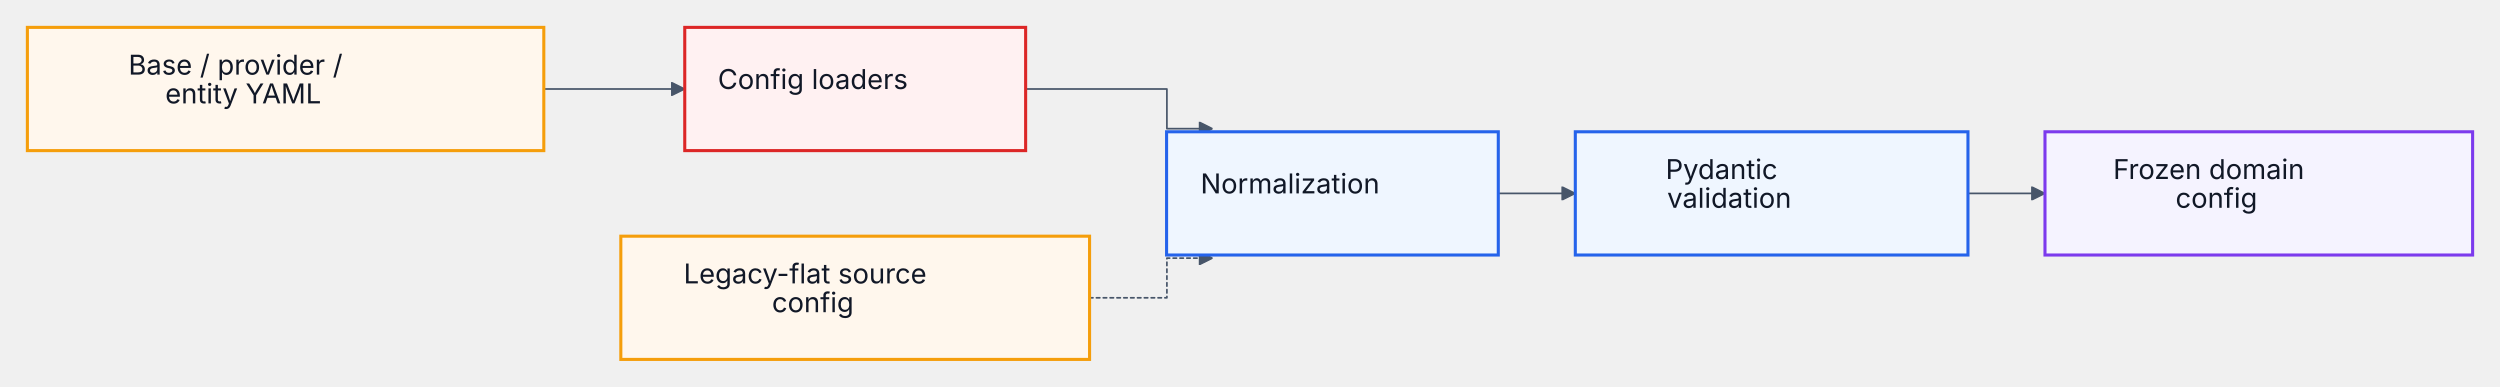
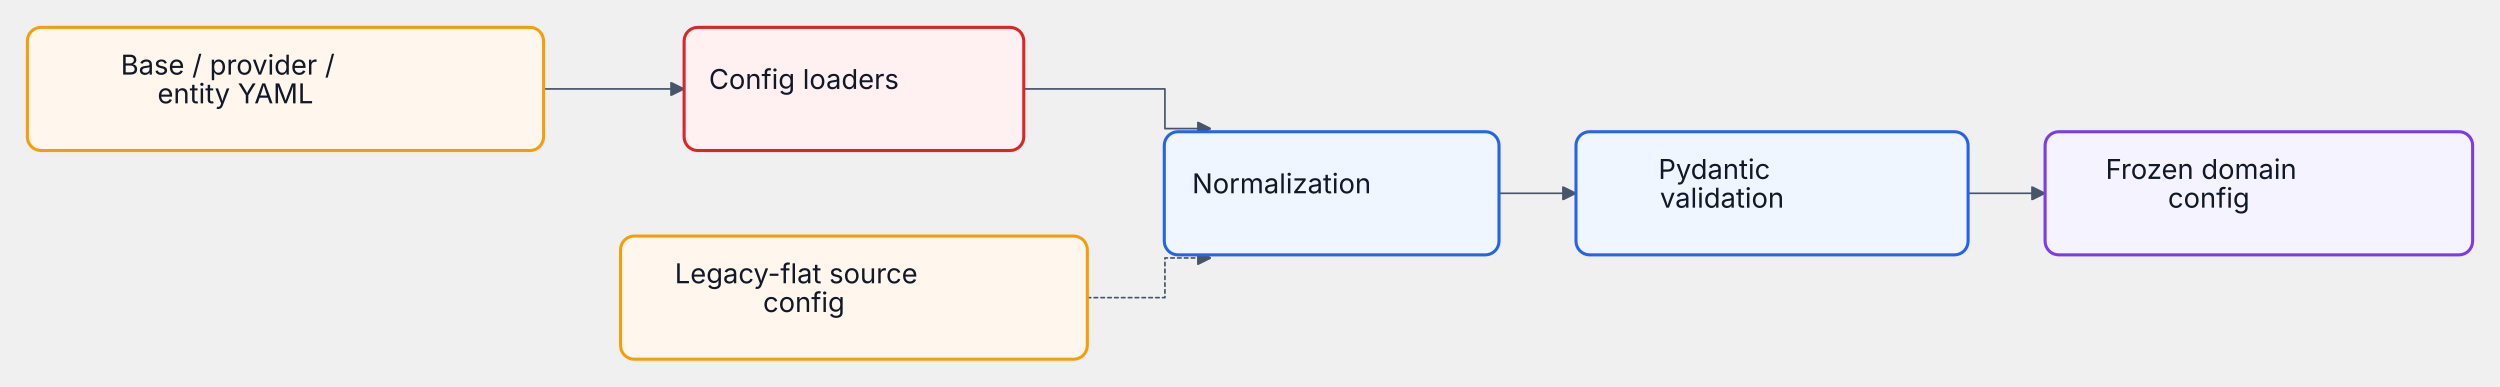
- <svg xmlns="http://www.w3.org/2000/svg" id="my-svg" width="100%" aria-roledescription="flowchart-v2" class="flowchart" style="max-width:1460.7px;background-color:white" viewBox="-8 -8 1460.703 226">
-   <style>#my-svg{font-family:Inter,-apple-system,BlinkMacSystemFont,'Segoe UI',Roboto,Oxygen,Ubuntu,sans-serif;font-size:16px;fill:#212121;}@keyframes edge-animation-frame{from{stroke-dashoffset:0;}}@keyframes dash{to{stroke-dashoffset:0;}}#my-svg .edge-animation-slow{stroke-dasharray:9,5!important;stroke-dashoffset:900;animation:dash 50s linear infinite;stroke-linecap:round;}#my-svg .edge-animation-fast{stroke-dasharray:9,5!important;stroke-dashoffset:900;animation:dash 20s linear infinite;stroke-linecap:round;}#my-svg .error-icon{fill:#f0fdf4;}#my-svg .error-text{fill:#212121;stroke:#212121;}#my-svg .edge-thickness-normal{stroke-width:1px;}#my-svg .edge-thickness-thick{stroke-width:3.5px;}#my-svg .edge-pattern-solid{stroke-dasharray:0;}#my-svg .edge-thickness-invisible{stroke-width:0;fill:none;}#my-svg .edge-pattern-dashed{stroke-dasharray:3;}#my-svg .edge-pattern-dotted{stroke-dasharray:2;}#my-svg .marker{fill:#475569;stroke:#475569;}#my-svg .marker.cross{stroke:#475569;}#my-svg svg{font-family:Inter,-apple-system,BlinkMacSystemFont,'Segoe UI',Roboto,Oxygen,Ubuntu,sans-serif;font-size:16px;}#my-svg p{margin:0;}#my-svg .label{font-family:Inter,-apple-system,BlinkMacSystemFont,'Segoe UI',Roboto,Oxygen,Ubuntu,sans-serif;color:#212121;}#my-svg .cluster-label text{fill:#1e40af;}#my-svg .cluster-label span{color:#1e40af;}#my-svg .cluster-label span p{background-color:transparent;}#my-svg .label text,#my-svg span{fill:#212121;color:#212121;}#my-svg .node rect,#my-svg .node circle,#my-svg .node ellipse,#my-svg .node polygon,#my-svg .node path{fill:#eff6ff;stroke:#2563eb;stroke-width:1px;}#my-svg .rough-node .label text,#my-svg .node .label text,#my-svg .image-shape .label,#my-svg .icon-shape .label{text-anchor:middle;}#my-svg .node .katex path{fill:#000;stroke:#000;stroke-width:1px;}#my-svg .rough-node .label,#my-svg .node .label,#my-svg .image-shape .label,#my-svg .icon-shape .label{text-align:center;}#my-svg .node.clickable{cursor:pointer;}#my-svg .root .anchor path{fill:#475569!important;stroke-width:0;stroke:#475569;}#my-svg .arrowheadPath{fill:#0b0b0b;}#my-svg .edgePath .path{stroke:#475569;stroke-width:2.0px;}#my-svg .flowchart-link{stroke:#475569;fill:none;}#my-svg .edgeLabel{background-color:#ffffff;text-align:center;}#my-svg .edgeLabel p{background-color:#ffffff;}#my-svg .edgeLabel rect{opacity:0.5;background-color:#ffffff;fill:#ffffff;}#my-svg .labelBkg{background-color:rgba(255, 255, 255, 0.5);}#my-svg .cluster rect{fill:#f8fafc;stroke:#94a3b8;stroke-width:1px;}#my-svg .cluster text{fill:#1e40af;}#my-svg .cluster span{color:#1e40af;}#my-svg div.mermaidTooltip{position:absolute;text-align:center;max-width:200px;padding:2px;font-family:Inter,-apple-system,BlinkMacSystemFont,'Segoe UI',Roboto,Oxygen,Ubuntu,sans-serif;font-size:12px;background:#f0fdf4;border:1px solid #16a34a;border-radius:2px;pointer-events:none;z-index:100;}#my-svg .flowchartTitleText{text-anchor:middle;font-size:18px;fill:#212121;}#my-svg rect.text{fill:none;stroke-width:0;}#my-svg .icon-shape,#my-svg .image-shape{background-color:#ffffff;text-align:center;}#my-svg .icon-shape p,#my-svg .image-shape p{background-color:#ffffff;padding:2px;}#my-svg .icon-shape rect,#my-svg .image-shape rect{opacity:0.5;background-color:#ffffff;fill:#ffffff;}#my-svg .label-icon{display:inline-block;height:1em;overflow:visible;vertical-align:-0.125em;}#my-svg .node .label-icon path{fill:currentColor;stroke:revert;stroke-width:revert;}#my-svg :root{--mermaid-font-family:"trebuchet ms",verdana,arial,sans-serif;}#my-svg .storage&gt;*{fill:#fff7ed!important;stroke:#f59e0b!important;stroke-width:1.8px!important;}#my-svg .storage span{fill:#fff7ed!important;stroke:#f59e0b!important;stroke-width:1.8px!important;}#my-svg .infra&gt;*{fill:#fff1f2!important;stroke:#dc2626!important;stroke-width:1.8px!important;}#my-svg .infra span{fill:#fff1f2!important;stroke:#dc2626!important;stroke-width:1.8px!important;}#my-svg .process&gt;*{fill:#eff6ff!important;stroke:#2563eb!important;stroke-width:1.8px!important;}#my-svg .process span{fill:#eff6ff!important;stroke:#2563eb!important;stroke-width:1.8px!important;}#my-svg .port&gt;*{fill:#f5f3ff!important;stroke:#7c3aed!important;stroke-width:1.8px!important;}#my-svg .port span{fill:#f5f3ff!important;stroke:#7c3aed!important;stroke-width:1.8px!important;}/*
+ <svg xmlns="http://www.w3.org/2000/svg" id="my-svg" width="100%" class="flowchart" style="max-width: 1461.53px; background-color: white;" viewBox="-8 -8 1461.531 226" role="graphics-document document" aria-roledescription="flowchart-v2">
+   <style>#my-svg{font-family:Inter,-apple-system,BlinkMacSystemFont,'Segoe UI',Roboto,Oxygen,Ubuntu,sans-serif;font-size:16px;fill:#212121;}@keyframes edge-animation-frame{from{stroke-dashoffset:0;}}@keyframes dash{to{stroke-dashoffset:0;}}#my-svg .edge-animation-slow{stroke-dasharray:9,5!important;stroke-dashoffset:900;animation:dash 50s linear infinite;stroke-linecap:round;}#my-svg .edge-animation-fast{stroke-dasharray:9,5!important;stroke-dashoffset:900;animation:dash 20s linear infinite;stroke-linecap:round;}#my-svg .error-icon{fill:#f0fdf4;}#my-svg .error-text{fill:#212121;stroke:#212121;}#my-svg .edge-thickness-normal{stroke-width:1px;}#my-svg .edge-thickness-thick{stroke-width:3.5px;}#my-svg .edge-pattern-solid{stroke-dasharray:0;}#my-svg .edge-thickness-invisible{stroke-width:0;fill:none;}#my-svg .edge-pattern-dashed{stroke-dasharray:3;}#my-svg .edge-pattern-dotted{stroke-dasharray:2;}#my-svg .marker{fill:#475569;stroke:#475569;}#my-svg .marker.cross{stroke:#475569;}#my-svg svg{font-family:Inter,-apple-system,BlinkMacSystemFont,'Segoe UI',Roboto,Oxygen,Ubuntu,sans-serif;font-size:16px;}#my-svg p{margin:0;}#my-svg .label{font-family:Inter,-apple-system,BlinkMacSystemFont,'Segoe UI',Roboto,Oxygen,Ubuntu,sans-serif;color:#212121;}#my-svg .cluster-label text{fill:#1e40af;}#my-svg .cluster-label span{color:#1e40af;}#my-svg .cluster-label span p{background-color:transparent;}#my-svg .label text,#my-svg span{fill:#212121;color:#212121;}#my-svg .node rect,#my-svg .node circle,#my-svg .node ellipse,#my-svg .node polygon,#my-svg .node path{fill:#eff6ff;stroke:#2563eb;stroke-width:1px;}#my-svg .rough-node .label text,#my-svg .node .label text,#my-svg .image-shape .label,#my-svg .icon-shape .label{text-anchor:middle;}#my-svg .node .katex path{fill:#000;stroke:#000;stroke-width:1px;}#my-svg .rough-node .label,#my-svg .node .label,#my-svg .image-shape .label,#my-svg .icon-shape .label{text-align:center;}#my-svg .node.clickable{cursor:pointer;}#my-svg .root .anchor path{fill:#475569!important;stroke-width:0;stroke:#475569;}#my-svg .arrowheadPath{fill:#0b0b0b;}#my-svg .edgePath .path{stroke:#475569;stroke-width:2.0px;}#my-svg .flowchart-link{stroke:#475569;fill:none;}#my-svg .edgeLabel{background-color:#ffffff;text-align:center;}#my-svg .edgeLabel p{background-color:#ffffff;}#my-svg .edgeLabel rect{opacity:0.5;background-color:#ffffff;fill:#ffffff;}#my-svg .labelBkg{background-color:rgba(255, 255, 255, 0.5);}#my-svg .cluster rect{fill:#f8fafc;stroke:#94a3b8;stroke-width:1px;}#my-svg .cluster text{fill:#1e40af;}#my-svg .cluster span{color:#1e40af;}#my-svg div.mermaidTooltip{position:absolute;text-align:center;max-width:200px;padding:2px;font-family:Inter,-apple-system,BlinkMacSystemFont,'Segoe UI',Roboto,Oxygen,Ubuntu,sans-serif;font-size:12px;background:#f0fdf4;border:1px solid #16a34a;border-radius:2px;pointer-events:none;z-index:100;}#my-svg .flowchartTitleText{text-anchor:middle;font-size:18px;fill:#212121;}#my-svg rect.text{fill:none;stroke-width:0;}#my-svg .icon-shape,#my-svg .image-shape{background-color:#ffffff;text-align:center;}#my-svg .icon-shape p,#my-svg .image-shape p{background-color:#ffffff;padding:2px;}#my-svg .icon-shape rect,#my-svg .image-shape rect{opacity:0.5;background-color:#ffffff;fill:#ffffff;}#my-svg .label-icon{display:inline-block;height:1em;overflow:visible;vertical-align:-0.125em;}#my-svg .node .label-icon path{fill:currentColor;stroke:revert;stroke-width:revert;}#my-svg :root{--mermaid-font-family:"trebuchet ms",verdana,arial,sans-serif;}#my-svg .storage&gt;*{fill:#fff7ed!important;stroke:#f59e0b!important;stroke-width:1.8px!important;}#my-svg .storage span{fill:#fff7ed!important;stroke:#f59e0b!important;stroke-width:1.8px!important;}#my-svg .infra&gt;*{fill:#fff1f2!important;stroke:#dc2626!important;stroke-width:1.8px!important;}#my-svg .infra span{fill:#fff1f2!important;stroke:#dc2626!important;stroke-width:1.8px!important;}#my-svg .process&gt;*{fill:#eff6ff!important;stroke:#2563eb!important;stroke-width:1.8px!important;}#my-svg .process span{fill:#eff6ff!important;stroke:#2563eb!important;stroke-width:1.8px!important;}#my-svg .port&gt;*{fill:#f5f3ff!important;stroke:#7c3aed!important;stroke-width:1.8px!important;}#my-svg .port span{fill:#f5f3ff!important;stroke:#7c3aed!important;stroke-width:1.8px!important;}/* bioetl-inject */#my-svg .edgeLabel rect{opacity:1!important;fill:#ffffff!important}#my-svg .labelBkg{background-color:#ffffff!important;opacity:1!important}#my-svg .edgeLabel .labelBkg{background-color:#ffffff!important;opacity:1!important}#my-svg .edgeLabel{font-size:12px;line-height:1.1;padding:1px 3px}#my-svg .edgeLabel span{color:#111827!important;fill:#111827!important;opacity:1!important;line-height:1.1;margin:0;padding:0}#my-svg .edgeLabel p{color:#111827!important;fill:#111827!important;opacity:1!important;line-height:1.1;margin:0;padding:0}#my-svg text.fo-fallback{color:#111827!important;fill:#111827!important;opacity:1!important}</style>
+   <g>
+     <marker id="my-svg_flowchart-v2-pointEnd" class="marker flowchart-v2" viewBox="0 0 10 10" refX="5" refY="5" markerUnits="userSpaceOnUse" markerWidth="8" markerHeight="8" orient="auto">
+       <path d="M 0 0 L 10 5 L 0 10 z" class="arrowMarkerPath" style="stroke-width: 1; stroke-dasharray: 1, 0;" />
+     </marker>
+     <marker id="my-svg_flowchart-v2-pointStart" class="marker flowchart-v2" viewBox="0 0 10 10" refX="4.5" refY="5" markerUnits="userSpaceOnUse" markerWidth="8" markerHeight="8" orient="auto">
+       <path d="M 0 5 L 10 10 L 10 0 z" class="arrowMarkerPath" style="stroke-width: 1; stroke-dasharray: 1, 0;" />
+     </marker>
+     <marker id="my-svg_flowchart-v2-circleEnd" class="marker flowchart-v2" viewBox="0 0 10 10" refX="11" refY="5" markerUnits="userSpaceOnUse" markerWidth="11" markerHeight="11" orient="auto">
+       <circle cx="5" cy="5" r="5" class="arrowMarkerPath" style="stroke-width: 1; stroke-dasharray: 1, 0;" />
+     </marker>
+     <marker id="my-svg_flowchart-v2-circleStart" class="marker flowchart-v2" viewBox="0 0 10 10" refX="-1" refY="5" markerUnits="userSpaceOnUse" markerWidth="11" markerHeight="11" orient="auto">
+       <circle cx="5" cy="5" r="5" class="arrowMarkerPath" style="stroke-width: 1; stroke-dasharray: 1, 0;" />
+     </marker>
+     <marker id="my-svg_flowchart-v2-crossEnd" class="marker cross flowchart-v2" viewBox="0 0 11 11" refX="12" refY="5.2" markerUnits="userSpaceOnUse" markerWidth="11" markerHeight="11" orient="auto">
+       <path d="M 1,1 l 9,9 M 10,1 l -9,9" class="arrowMarkerPath" style="stroke-width: 2; stroke-dasharray: 1, 0;" />
+     </marker>
+     <marker id="my-svg_flowchart-v2-crossStart" class="marker cross flowchart-v2" viewBox="0 0 11 11" refX="-1" refY="5.2" markerUnits="userSpaceOnUse" markerWidth="11" markerHeight="11" orient="auto">
+       <path d="M 1,1 l 9,9 M 10,1 l -9,9" class="arrowMarkerPath" style="stroke-width: 2; stroke-dasharray: 1, 0;" />
+     </marker>
+     <g class="root">
+       <g class="clusters" />
+       <g class="edgePaths">
+         <path d="M309.781,44L321.031,44L321.031,44L360.109,44L360.109,44L387.938,44" id="L_YAML_LOAD_0" class="edge-thickness-normal edge-pattern-solid edge-thickness-normal edge-pattern-solid flowchart-link" style=";" data-edge="true" data-et="edge" data-id="L_YAML_LOAD_0" data-points="W3sieCI6MzA5Ljc4MTI1LCJ5Ijo0NH0seyJ4IjozMzIuMjgxMjUsInkiOjQ0fSx7IngiOjM5MS45Mzc1LCJ5Ijo0NH1d" marker-end="url(#my-svg_flowchart-v2-pointEnd)" />
+         <path d="M590.5,44L620.328,44L620.328,44L673.033,44L673.033,67.192L695.91,67.192" id="L_LOAD_NORM_0" class="edge-thickness-normal edge-pattern-solid edge-thickness-normal edge-pattern-solid flowchart-link" style=";" data-edge="true" data-et="edge" data-id="L_LOAD_NORM_0" data-points="W3sieCI6NTkwLjUsInkiOjQ0fSx7IngiOjY1MC4xNTYyNSwieSI6NDR9LHsieCI6Njk5LjQ3NzQ1OTAxNjM5MzUsInkiOjY5fV0=" marker-end="url(#my-svg_flowchart-v2-pointEnd)" />
+         <path d="M868.344,105L879.594,105L879.594,105L900.094,105L900.094,105L909.344,105" id="L_NORM_VALID_0" class="edge-thickness-normal edge-pattern-solid edge-thickness-normal edge-pattern-solid flowchart-link" style=";" data-edge="true" data-et="edge" data-id="L_NORM_VALID_0" data-points="W3sieCI6ODY4LjM0Mzc1LCJ5IjoxMDV9LHsieCI6ODkwLjg0Mzc1LCJ5IjoxMDV9LHsieCI6OTEzLjM0Mzc1LCJ5IjoxMDV9XQ==" marker-end="url(#my-svg_flowchart-v2-pointEnd)" />
+         <path d="M1142.578,105L1153.828,105L1153.828,105L1174.328,105L1174.328,105L1183.578,105" id="L_VALID_DOMAIN_0" class="edge-thickness-normal edge-pattern-solid edge-thickness-normal edge-pattern-solid flowchart-link" style=";" data-edge="true" data-et="edge" data-id="L_VALID_DOMAIN_0" data-points="W3sieCI6MTE0Mi41NzgxMjUsInkiOjEwNX0seyJ4IjoxMTY1LjA3ODEyNSwieSI6MTA1fSx7IngiOjExODcuNTc4MTI1LCJ5IjoxMDV9XQ==" marker-end="url(#my-svg_flowchart-v2-pointEnd)" />
+         <path d="M627.656,166L638.906,166L638.906,166L673.033,166L673.033,142.808L695.91,142.808" id="L_LEGACY_NORM_0" class="edge-thickness-normal edge-pattern-dotted edge-thickness-normal edge-pattern-solid flowchart-link" style=";" data-edge="true" data-et="edge" data-id="L_LEGACY_NORM_0" data-points="W3sieCI6NjI3LjY1NjI1LCJ5IjoxNjZ9LHsieCI6NjUwLjE1NjI1LCJ5IjoxNjZ9LHsieCI6Njk5LjQ3NzQ1OTAxNjM5MzUsInkiOjE0MX1d" marker-end="url(#my-svg_flowchart-v2-pointEnd)" />
+       </g>
+       <g class="edgeLabels" />
+       <g class="nodes">
+         <g class="node default storage" id="flowchart-YAML-0" transform="translate(158.8906, 44)">
+           <rect class="basic label-container" style="fill:#fff7ed !important;stroke:#f59e0b !important;stroke-width:1.8px !important" x="-150.891" y="-36" width="301.781" height="72" />
+           <g class="label" style="" transform="translate(-102.8906, -12)">
+             <rect />
+             <text x="102.891" y="3.6" text-anchor="middle" xml:space="preserve" class="fo-fallback">
+               <tspan x="102.891">Base / provider /</tspan>
+               <tspan x="102.891" dy="16.8">entity YAML</tspan>
+             </text>
+           </g>
+         </g>
+         <g class="node default infra" id="flowchart-LOAD-1" transform="translate(491.2188, 44)">
+           <rect class="basic label-container" style="fill:#fff1f2 !important;stroke:#dc2626 !important;stroke-width:1.8px !important" x="-99.281" y="-36" width="198.562" height="72" />
+           <g class="label" style="" transform="translate(-51.28125, -12)">
+             <rect />
+             <text x="51.281" y="12" text-anchor="middle" xml:space="preserve" class="fo-fallback">
+               <tspan x="51.281">Config loaders</tspan>
+             </text>
+           </g>
+         </g>
+         <g class="node default process" id="flowchart-NORM-3" transform="translate(770.5, 105)">
+           <rect class="basic label-container" style="fill:#eff6ff !important;stroke:#2563eb !important;stroke-width:1.8px !important" x="-97.844" y="-36" width="195.688" height="72" />
+           <g class="label" style="" transform="translate(-49.84375, -12)">
+             <rect />
+             <text x="49.844" y="12" text-anchor="middle" xml:space="preserve" class="fo-fallback">
+               <tspan x="49.844">Normalization</tspan>
+             </text>
+           </g>
+         </g>
+         <g class="node default process" id="flowchart-VALID-5" transform="translate(1027.961, 105)">
+           <rect class="basic label-container" style="fill:#eff6ff !important;stroke:#2563eb !important;stroke-width:1.8px !important" x="-114.617" y="-36" width="229.234" height="72" />
+           <g class="label" style="" transform="translate(-66.61719, -12)">
+             <rect />
+             <text x="66.617" y="3.6" text-anchor="middle" xml:space="preserve" class="fo-fallback">
+               <tspan x="66.617">Pydantic</tspan>
+               <tspan x="66.617" dy="16.8">validation</tspan>
+             </text>
+           </g>
+         </g>
+         <g class="node default port" id="flowchart-DOMAIN-7" transform="translate(1312.555, 105)">
+           <rect class="basic label-container" style="fill:#f5f3ff !important;stroke:#7c3aed !important;stroke-width:1.8px !important" x="-124.977" y="-36" width="249.953" height="72" />
+           <g class="label" style="" transform="translate(-76.97656, -12)">
+             <rect />
+             <text x="76.977" y="3.6" text-anchor="middle" xml:space="preserve" class="fo-fallback">
+               <tspan x="76.977">Frozen domain</tspan>
+               <tspan x="76.977" dy="16.8">config</tspan>
+             </text>
+           </g>
+         </g>
+         <g class="node default storage" id="flowchart-LEGACY-8" transform="translate(491.2188, 166)">
+           <rect class="basic label-container" style="fill:#fff7ed !important;stroke:#f59e0b !important;stroke-width:1.8px !important" x="-136.438" y="-36" width="272.875" height="72" />
+           <g class="label" style="" transform="translate(-88.4375, -12)">
+             <rect />
+             <text x="88.438" y="3.6" text-anchor="middle" xml:space="preserve" class="fo-fallback">
+               <tspan x="88.438">Legacy-flat source</tspan>
+               <tspan x="88.438" dy="16.8">config</tspan>
+             </text>
+           </g>
+         </g>
+       </g>
+     </g>
+   </g>
+   <style>/*
 * Пользовательские стили диаграмм BioETL (структурированная копия)
 * Источник: custom.css
 * Цель: сгруппировать правила по типам элементов и документировать назначение каждого CSS-параметра.
 */

/* =========================================================
 * 1) Глобальная типографика и базовое поведение текста
 * ========================================================= */
svg {
    /* Задаёт основной стек шрифтов для всего текста в SVG. */
    font-family: Inter, -apple-system, BlinkMacSystemFont, 'Segoe UI', Roboto,
    Oxygen, Ubuntu, sans-serif;
}



/* =========================================================
 * 2) Общая геометрия узлов (для нескольких типов диаграмм)
 * ========================================================= */
.node rect,
.node circle,
.node ellipse,
.node polygon,
.node path {
    /* Единая толщина контура для фигур узлов. */
    stroke-width: 1.5px !important;
    /* Скругляет углы по горизонтали для более мягкого вида. */
    rx: 8;
    /* Скругляет углы по вертикали в паре с rx. */
    ry: 8;
    /* Добавляет лёгкую тень и отделяет узлы от фона. */
    filter:  none; /*  drop-shadow(0px 1px 2px rgba(0, 0, 0, 0.05));*/
}

/* =========================================================
 * 3) Контейнеры subgraph / cluster
 * ========================================================= */
.cluster rect,
.cluster path {
    /* Увеличивает радиус углов у контейнеров-групп. */
    rx: 10;
    /* Поддерживает симметрию скругления по вертикали. */
    ry: 10;
    /* Нейтральная заливка контейнера для снижения визуального шума. */
    fill: #f8fafc;
    /* Приглушённая обводка, чтобы границы были заметны, но не доминировали. */
    stroke: #94a3b8;
    /* Толщина границы контейнера в тон большинству узлов. */
    stroke-width: 1.5px;
    /* Убирает пунктир у рамок контейнеров. */
    stroke-dasharray: none;
    /* Делает фон контейнера полностью непрозрачным. */
    fill-opacity: 1;
    /* Отключает тень контейнера, чтобы акцент оставался на узлах. */
    filter: none;
}

.cluster text {
    /* Нормальный вес шрифта для заголовков групп. */
    font-weight: 400;
    /* Увеличенный размер заголовка относительно текста узлов. */
    font-size: 16px;
}

/* =========================================================
 * 4) Стили линий связей (edges/links)
 * ========================================================= */
.edgePath .path {
    /* Делает основные ребра более заметными в плотных графах. */
    stroke-width: 2.5px;
    /* Скругляет соединения сегментов линий. */
    stroke-linejoin: round;
    /* Скругляет окончания линий. */
    stroke-linecap: round;
}

.edgePath path,
.flowchart-link,
.relation,
.messageLine0,
.messageLine1,
.transition path {
    /* Унифицированные скруглённые соединения для всех типов линий. */
    stroke-linejoin: round;
    /* Унифицированные скруглённые окончания для всех типов линий. */
    stroke-linecap: round;
}

.transition path {
    /* Выравнивает толщину переходов state diagram с основными ребрами. */
    stroke-width: 2.5px;
}

/* =========================================================
 * 5) Подписи ребер и fallback-текст
 * ========================================================= */
.edgeLabel {
    /* Компактный размер шрифта для подписей на связях. */
    font-size: 12px;
    /* Плотная межстрочность для экономии места. */
    line-height: 1.1;
    /* Базовый непрозрачный фон под подписью. */
    background-color: #ffffff;
    /* Небольшие внутренние отступы вокруг текста. */
    padding: 1px 3px;
    /* Мягкое скругление фона подписи. */
    border-radius: 2px;
}

.edgeLabel span,
.edgeLabel p,
text.fo-fallback {
    /* Принудительный тёмный fill для контраста в SVG-рендерах. */
    fill: #111827 !important;
    /* Принудительный тёмный цвет для HTML-подписей. */
    color: #111827 !important;
    /* Полная непрозрачность текста. */
    opacity: 1 !important;
    /* Компактная межстрочность для многострочных подписей. */
    line-height: 1.1;
    /* Убирает стандартные внешние отступы HTML-параграфов. */
    margin: 0;
    /* Убирает стандартные внутренние отступы HTML-параграфов. */
    padding: 0;
}

.edgeLabel .labelBkg,
.labelBkg {
    /* Жёстко задаёт белый фон под текстом подписей. */
    background-color: #ffffff !important;
    /* Делает фон полностью непрозрачным во всех просмотрщиках. */
    opacity: 1 !important;
}

.edgeLabel rect {
    /* Переопределяет полупрозрачный фон по умолчанию у Mermaid. */
    opacity: 1 !important;
    /* Жёстко фиксирует белую заливку прямоугольника под подписью. */
    fill: #ffffff !important;
}

/* =========================================================
 * 6) Элементы sequence diagram
 * ========================================================= */
.actor {
    /* Толщина границы actor-блоков. */
    stroke-width: 1.5px;
    /* Скругление углов actor-блоков по горизонтали. */
    rx: 4;
    /* Скругление углов actor-блоков по вертикали. */
    ry: 4;
}

.messageLine0,
.messageLine1 {
    /* Толщина линий сообщений в sequence diagram. */
    stroke-width: 1.6px;
}

.messageText {
    /* Базовый размер текста сообщений. */
    font-size: 13px;
}

.activation0 {
    /* Более тонкая линия activation bar, чтобы не перегружать схему. */
    stroke-width: 1px;
}

.note {
    /* Скругление углов заметки по горизонтали. */
    rx: 4;
    /* Скругление углов заметки по вертикали. */
    ry: 4;
    /* Тонкая граница для вторичных блоков. */
    stroke-width: 1px;
    /* Лёгкая тень для визуального отделения заметок. */
    filter: drop-shadow(1px 1px 2px rgba(0, 0, 0, 0.06));
}

/* =========================================================
 * 7) Базовые элементы class diagram
 * ========================================================= */
g.classGroup rect {
    /* Скругление углов class box по горизонтали. */
    rx: 10;
    /* Скругление углов class box по вертикали. */
    ry: 10;
    /* Толщина границы class box. */
    stroke-width: 1.5px;
    /* Мягкая тень у class box без агрессивного контраста. */
    filter: drop-shadow(1px 1px 2px rgba(0, 0, 0, 0.06));
}

g.classGroup text {
    /* Базовый размер текста внутри class diagram. */
    font-size: 14px;
    padding: 10px 10px;
}

g.classGroup line {
    /* Толщина внутренних разделителей класса. */
    stroke-width: 1px;
}

.relation {
    /* Толщина связей между классами на уровне основных ребер. */
    stroke-width: 2.5px;
}

/* =========================================================
 * 8) Типографика HTML-лейблов class diagram
 * ========================================================= */
g.label-group .nodeLabel {
    /* Увеличенный размер названия класса для иерархии. */
    font-size: 16px !important;
    /* Полужирный акцент на имени класса. */
    font-weight: 200 !important;
    /* Лёгкое межбуквенное расстояние для читаемости заголовка. */
    letter-spacing: 0.01em;
}

g.annotation-group .nodeLabel {
    /* Уменьшенный размер для стереотипов/аннотаций. */
    font-size: 11px !important;
    /* Курсив для визуального отделения аннотаций. */
    font-style: italic !important;
    /* Небольшое ослабление контраста вторичного текста. */
    opacity: 0.8;
}

g.members-group .nodeLabel,
g.methods-group .nodeLabel {
    /* Компактный размер для атрибутов и методов. */
    font-size: 12px !important;
    /* Нормальный вес шрифта для плотного структурного текста. */
    font-weight: 400 !important;
}

/* =========================================================
 * 9) Помощники размеров foreignObject (class/flowchart)
 * ========================================================= */
g.members-group foreignObject,
g.methods-group foreignObject {
    /* Минимальная высота областей members/methods. */
    min-height: 40px;
}

.node foreignObject &gt; div,
g.classGroup foreignObject &gt; div {
    /* Стабилизирует вычисление размеров с учётом отступов/границ. */
    box-sizing: border-box;
}

.node.size-sm foreignObject &gt; div {
    /* Минимальная высота для малого размерного уровня узла. */
    min-height: 80px;
    /* Минимальная ширина для малого размерного уровня узла. */
    min-width: 180px;
}

.node.size-md foreignObject &gt; div {
    /* Минимальная высота для среднего размерного уровня узла. */
    min-height: 140px;
    /* Минимальная ширина для среднего размерного уровня узла. */
    min-width: 260px;
}

.node.size-lg foreignObject &gt; div {
    /* Минимальная высота для большого размерного уровня узла. */
    min-height: 200px;
    /* Минимальная ширина для большого размерного уровня узла. */
    min-width: 340px;
}

/* =========================================================
 * 10) Элементы state diagram
 * ========================================================= */
g.stateGroup rect {
    /* Скругление углов контейнеров состояний по горизонтали. */
    rx: 8;
    /* Скругление углов контейнеров состояний по вертикали. */
    ry: 8;
}

.statediagram-state rect {
    /* Скругление углов узлов состояния по горизонтали. */
    rx: 8;
    /* Скругление углов узлов состояния по вертикали. */
    ry: 8;
    /* Толщина границы узла состояния. */
    stroke-width: 1.5px;
    /* Лёгкая тень для визуального отделения state box. */
    filter: drop-shadow(1px 2px 3px rgba(0, 0, 0, 0.08));
}

/* =========================================================
 * 11) Элементы ER diagram
 * ========================================================= */
.er.entityBox {
    /* Толщина границы сущности ER-диаграммы. */
    stroke-width: 1.5px;
    /* Скругление углов сущности по горизонтали. */
    rx: 4;
    /* Скругление углов сущности по вертикали. */
    ry: 4;
    /* Лёгкая тень для отделения блоков сущностей. */
    filter: drop-shadow(1px 2px 3px rgba(0, 0, 0, 0.08));
}

/* =========================================================
 * 12) Узлы mindmap
 * ========================================================= */
.mindmap-node rect,
.mindmap-node circle {
    /* Толщина контура узлов mindmap. */
    stroke-width: 1.5px;
    /* Чуть более выраженная тень для плотных радиальных веток. */
    filter: drop-shadow(1px 2px 2px rgba(0, 0, 0, 0.1));
}

/* =========================================================
 * 13) Маркеры стрелок
 * ========================================================= */
marker path {
    /* Единый нейтральный цвет наконечников стрелок. */
    fill: #475569;
}

/* =========================================================
 * 14) Цветовая карта архитектурных слоёв (fallback-селекторы)
 * ========================================================= */
[id*="Domain"] &gt; rect,
[id*="Domain"] &gt; path {
    /* Цвет фона для доменного слоя. */
    fill: #f5f3ff !important;
    /* Цвет границы для доменного слоя. */
    stroke: #7c3aed !important;
}

.cluster[id*="Domain"] &gt; rect,
.cluster[id*="Domain"] &gt; path {
    fill: #ffffff !important;
}

[id*="Application"] &gt; rect,
[id*="Application"] &gt; path {
    /* Цвет фона для application-слоя. */
    fill: #f0fdf4 !important;
    /* Цвет границы для application-слоя. */
    stroke: #16a34a !important;
}

.cluster[id*="Application"] &gt; rect,
.cluster[id*="Application"] &gt; path {
    fill: #ffffff !important;
}

[id*="Infrastructure"] &gt; rect,
[id*="Infrastructure"] &gt; path {
    /* Цвет фона для infrastructure-слоя. */
    fill: #fff1f2 !important;
    /* Цвет границы для infrastructure-слоя. */
    stroke: #dc2626 !important;
}

.cluster[id*="Infrastructure"] &gt; rect,
.cluster[id*="Infrastructure"] &gt; path {
    fill: #ffffff !important;
}

[id*="Composition"] &gt; rect,
[id*="Composition"] &gt; path {
    /* Цвет фона для composition-слоя. */
    fill: #fff7ed !important;
    /* Цвет границы для composition-слоя. */
    stroke: #f59e0b !important;
}

.cluster[id*="Composition"] &gt; rect,
.cluster[id*="Composition"] &gt; path {
    fill: #ffffff !important;
}

[id*="Interfaces"] &gt; rect,
[id*="Interfaces"] &gt; path {
    /* Цвет фона для слоя интерфейсов. */
    fill: #eff6ff !important;
    /* Цвет границы для слоя интерфейсов. */
    stroke: #2563eb !important;
}

.cluster[id*="Interfaces"] &gt; rect,
.cluster[id*="Interfaces"] &gt; path {
    fill: #ffffff !important;
}

[id*="External"] &gt; rect,
[id*="External"] &gt; path {
    /* Цвет фона для внешних систем. */
    fill: #f1f5f9 !important;
    /* Цвет границы для внешних систем. */
    stroke: #64748b !important;
}

.cluster[id*="External"] &gt; rect,
.cluster[id*="External"] &gt; path {
    fill: #ffffff !important;
}

/* Белая подложка под подписи всех архитектурных/medallion слоёв */
g.cluster[id*="Domain"] .cluster-label foreignObject &gt; div,
g.cluster[id*="Application"] .cluster-label foreignObject &gt; div,
g.cluster[id*="Infrastructure"] .cluster-label foreignObject &gt; div,
g.cluster[id*="Composition"] .cluster-label foreignObject &gt; div,
g.cluster[id*="Interfaces"] .cluster-label foreignObject &gt; div,
g.cluster[id*="External"] .cluster-label foreignObject &gt; div,
g.cluster[id*="Bronze"] .cluster-label foreignObject &gt; div,
g.cluster[id*="Silver"] .cluster-label foreignObject &gt; div,
g.cluster[id*="Gold"] .cluster-label foreignObject &gt; div,
g.cluster[id*="Quarantine"] .cluster-label foreignObject &gt; div {
    background: #ffffff !important;
    padding: 0 6px !important;
    border-radius: 4px;
}

/* Fallback для рендеров без foreignObject: не рисуем толстую обводку */
g.cluster[id*="Domain"] .cluster-label text.fo-fallback,
g.cluster[id*="Application"] .cluster-label text.fo-fallback,
g.cluster[id*="Infrastructure"] .cluster-label text.fo-fallback,
g.cluster[id*="Composition"] .cluster-label text.fo-fallback,
g.cluster[id*="Interfaces"] .cluster-label text.fo-fallback,
g.cluster[id*="External"] .cluster-label text.fo-fallback,
g.cluster[id*="Bronze"] .cluster-label text.fo-fallback,
g.cluster[id*="Silver"] .cluster-label text.fo-fallback,
g.cluster[id*="Gold"] .cluster-label text.fo-fallback,
g.cluster[id*="Quarantine"] .cluster-label text.fo-fallback {
    fill: #111827 !important;
    stroke: none !important;
}

/* =========================================================
 * 15) Цветовая карта слоёв Medallion
 * ========================================================= */
[id*="Bronze"] &gt; rect,
[id*="Bronze"] &gt; path {
    /* Цвет фона Bronze-слоя. */
    fill: #fff7ed !important;
    /* Цвет границы Bronze-слоя. */
    stroke: #f59e0b !important;
}

[id*="Silver"] &gt; rect,
[id*="Silver"] &gt; path {
    /* Цвет фона Silver-слоя. */
    fill: #f8fafc !important;
    /* Цвет границы Silver-слоя. */
    stroke: #475569 !important;
}

[id*="Gold"] &gt; rect,
[id*="Gold"] &gt; path {
    /* Цвет фона Gold-слоя. */
    fill: #fefce8 !important;
    /* Цвет границы Gold-слоя. */
    stroke: #ca8a04 !important;
}

[id*="Quarantine"] &gt; rect,
[id*="Quarantine"] &gt; path {
    /* Цвет фона для карантинных/проблемных потоков данных. */
    fill: #ffe4e6 !important;
    /* Цвет границы для карантинных/проблемных потоков данных. */
    stroke: #e11d48 !important;
}
/* Нормализует вес текста в узлах и заголовках слоёв (без полужирного акцента). */
.node .label text,
.node .label tspan,
.node .label .nodeLabel,
text.fo-fallback {
    stroke: none !important;
    stroke-width: 0 !important;
    fill: #111827 !important;
    font-weight: 400 !important;
}
/* Single text layer (fallback-only) */
text.fo-fallback {
    display: inline !important;
}

foreignObject {
    display: none !important;
- }/* bioetl-inject */#my-svg .edgeLabel rect{opacity:1!important;fill:#ffffff!important}#my-svg .labelBkg{background-color:#ffffff!important;opacity:1!important}#my-svg .edgeLabel .labelBkg{background-color:#ffffff!important;opacity:1!important}#my-svg .edgeLabel{font-size:12px;line-height:1.1;padding:1px 3px}#my-svg .edgeLabel span{color:#111827!important;fill:#111827!important;opacity:1!important;line-height:1.1;margin:0;padding:0}#my-svg .edgeLabel p{color:#111827!important;fill:#111827!important;opacity:1!important;line-height:1.1;margin:0;padding:0}#my-svg text.fo-fallback{color:#111827!important;fill:#111827!important;opacity:1!important}</style>
-   <marker id="my-svg_flowchart-v2-pointEnd" class="marker flowchart-v2" markerHeight="8" markerUnits="userSpaceOnUse" markerWidth="8" orient="auto" refX="5" refY="5" viewBox="0 0 10 10">
-     <path d="m0 0 10 5-10 5z" class="arrowMarkerPath" style="stroke-width:1;stroke-dasharray:1,0" />
-   </marker>
-   <marker id="my-svg_flowchart-v2-pointStart" class="marker flowchart-v2" markerHeight="8" markerUnits="userSpaceOnUse" markerWidth="8" orient="auto" refX="4.5" refY="5" viewBox="0 0 10 10">
-     <path d="m0 5 10 5V0z" class="arrowMarkerPath" style="stroke-width:1;stroke-dasharray:1,0" />
-   </marker>
-   <marker id="my-svg_flowchart-v2-circleEnd" class="marker flowchart-v2" markerHeight="11" markerUnits="userSpaceOnUse" markerWidth="11" orient="auto" refX="11" refY="5" viewBox="0 0 10 10">
-     <circle cx="5" cy="5" r="5" class="arrowMarkerPath" style="stroke-width:1;stroke-dasharray:1,0" />
-   </marker>
-   <marker id="my-svg_flowchart-v2-circleStart" class="marker flowchart-v2" markerHeight="11" markerUnits="userSpaceOnUse" markerWidth="11" orient="auto" refX="-1" refY="5" viewBox="0 0 10 10">
-     <circle cx="5" cy="5" r="5" class="arrowMarkerPath" style="stroke-width:1;stroke-dasharray:1,0" />
-   </marker>
-   <marker id="my-svg_flowchart-v2-crossEnd" class="marker cross flowchart-v2" markerHeight="11" markerUnits="userSpaceOnUse" markerWidth="11" orient="auto" refX="12" refY="5.2" viewBox="0 0 11 11">
-     <path d="m1 1 9 9m0-9-9 9" class="arrowMarkerPath" style="stroke-width:2;stroke-dasharray:1,0" />
-   </marker>
-   <marker id="my-svg_flowchart-v2-crossStart" class="marker cross flowchart-v2" markerHeight="11" markerUnits="userSpaceOnUse" markerWidth="11" orient="auto" refX="-1" refY="5.2" viewBox="0 0 11 11">
-     <path d="m1 1 9 9m0-9-9 9" class="arrowMarkerPath" style="stroke-width:2;stroke-dasharray:1,0" />
-   </marker>
-   <g class="root">
-     <g class="edgePaths">
-       <path id="L_YAML_LOAD_0" marker-end="url(#my-svg_flowchart-v2-pointEnd)" d="M309.734 44h78.352" class="edge-thickness-normal edge-pattern-solid edge-thickness-normal edge-pattern-solid flowchart-link" data-edge="true" data-et="edge" data-id="L_YAML_LOAD_0" data-points="W3sieCI6MzA5LjczNDM3NSwieSI6NDR9LHsieCI6MzMyLjIzNDM3NSwieSI6NDR9LHsieCI6MzkyLjA4NTkzNzUsInkiOjQ0fV0=" />
-       <path id="L_LOAD_NORM_0" marker-end="url(#my-svg_flowchart-v2-pointEnd)" d="M591.258 44h82.539v23.18h22.687" class="edge-thickness-normal edge-pattern-solid edge-thickness-normal edge-pattern-solid flowchart-link" data-edge="true" data-et="edge" data-id="L_LOAD_NORM_0" data-points="W3sieCI6NTkxLjI1NzgxMjUsInkiOjQ0fSx7IngiOjY1MS4xMDkzNzUsInkiOjQ0fSx7IngiOjcwMC4wNDYzNjI3MDQ5MTgsInkiOjY5fV0=" />
-       <path id="L_NORM_VALID_0" marker-end="url(#my-svg_flowchart-v2-pointEnd)" d="M867.422 105h41" class="edge-thickness-normal edge-pattern-solid edge-thickness-normal edge-pattern-solid flowchart-link" data-edge="true" data-et="edge" data-id="L_NORM_VALID_0" data-points="W3sieCI6ODY3LjQyMTg3NSwieSI6MTA1fSx7IngiOjg4OS45MjE4NzUsInkiOjEwNX0seyJ4Ijo5MTIuNDIxODc1LCJ5IjoxMDV9XQ==" />
-       <path id="L_VALID_DOMAIN_0" marker-end="url(#my-svg_flowchart-v2-pointEnd)" d="M1141.844 105h41" class="edge-thickness-normal edge-pattern-solid edge-thickness-normal edge-pattern-solid flowchart-link" data-edge="true" data-et="edge" data-id="L_VALID_DOMAIN_0" data-points="W3sieCI6MTE0MS44NDM3NSwieSI6MTA1fSx7IngiOjExNjQuMzQzNzUsInkiOjEwNX0seyJ4IjoxMTg2Ljg0Mzc1LCJ5IjoxMDV9XQ==" />
-       <path id="L_LEGACY_NORM_0" marker-end="url(#my-svg_flowchart-v2-pointEnd)" d="M628.609 166h45.188v-23.18h22.687" class="edge-thickness-normal edge-pattern-dotted edge-thickness-normal edge-pattern-solid flowchart-link" data-edge="true" data-et="edge" data-id="L_LEGACY_NORM_0" data-points="W3sieCI6NjI4LjYwOTM3NSwieSI6MTY2fSx7IngiOjY1MS4xMDkzNzUsInkiOjE2Nn0seyJ4Ijo3MDAuMDQ2MzYyNzA0OTE4LCJ5IjoxNDF9XQ==" />
-     </g>
-     <g class="nodes">
-       <g id="flowchart-YAML-0" class="node default storage">
-         <path d="M-150.867-36h301.734v72h-301.734z" class="basic label-container" style="fill:#fff7ed!important;stroke:#f59e0b!important;stroke-width:1.8px!important" transform="translate(158.867 44)" />
-         <g class="label" transform="translate(56 32)">
-           <rect />
-           <text xml:space="preserve" x="102.867" y="3.6" class="fo-fallback" text-anchor="middle">
-             <tspan x="102.867">Base / provider /</tspan>
-             <tspan x="102.867" dy="16.8">entity YAML</tspan>
-           </text>
-         </g>
-       </g>
-       <g id="flowchart-LOAD-1" class="node default infra">
-         <path d="M-99.586-36H99.586v72H-99.586z" class="basic label-container" style="fill:#fff1f2!important;stroke:#dc2626!important;stroke-width:1.8px!important" transform="translate(491.672 44)" />
-         <g class="label" transform="translate(440.086 32)">
-           <rect />
-           <text xml:space="preserve" x="51.586" y="12" class="fo-fallback" text-anchor="middle">
-             <tspan x="51.586">Config loaders</tspan>
-           </text>
-         </g>
-       </g>
-       <g id="flowchart-NORM-3" class="node default process">
-         <path d="M-96.906-36H96.907v72H-96.906z" class="basic label-container" style="fill:#eff6ff!important;stroke:#2563eb!important;stroke-width:1.8px!important" transform="translate(770.516 105)" />
-         <g class="label" transform="translate(721.61 93)">
-           <rect />
-           <text xml:space="preserve" x="48.906" y="12" class="fo-fallback" text-anchor="middle">
-             <tspan x="48.906">Normalization</tspan>
-           </text>
-         </g>
-       </g>
-       <g id="flowchart-VALID-5" class="node default process">
-         <path d="M-114.711-36h229.422v72h-229.422z" class="basic label-container" style="fill:#eff6ff!important;stroke:#2563eb!important;stroke-width:1.8px!important" transform="translate(1027.133 105)" />
-         <g class="label" transform="translate(960.422 93)">
-           <rect />
-           <text xml:space="preserve" x="66.711" y="3.6" class="fo-fallback" text-anchor="middle">
-             <tspan x="66.711">Pydantic</tspan>
-             <tspan x="66.711" dy="16.8">validation</tspan>
-           </text>
-         </g>
-       </g>
-       <g id="flowchart-DOMAIN-7" class="node default port">
-         <path d="M-124.93-36h249.859v72H-124.93z" class="basic label-container" style="fill:#f5f3ff!important;stroke:#7c3aed!important;stroke-width:1.8px!important" transform="translate(1311.773 105)" />
-         <g class="label" transform="translate(1234.844 93)">
-           <rect />
-           <text xml:space="preserve" x="76.93" y="3.6" class="fo-fallback" text-anchor="middle">
-             <tspan x="76.93">Frozen domain</tspan>
-             <tspan x="76.93" dy="16.8">config</tspan>
-           </text>
-         </g>
-       </g>
-       <g id="flowchart-LEGACY-8" class="node default storage">
-         <path d="M-136.938-36h273.875v72h-273.875z" class="basic label-container" style="fill:#fff7ed!important;stroke:#f59e0b!important;stroke-width:1.8px!important" transform="translate(491.672 166)" />
-         <g class="label" transform="translate(402.734 154)">
-           <rect />
-           <text xml:space="preserve" x="88.938" y="3.6" class="fo-fallback" text-anchor="middle">
-             <tspan x="88.938">Legacy-flat source</tspan>
-             <tspan x="88.938" dy="16.8">config</tspan>
-           </text>
-         </g>
-       </g>
-     </g>
-   </g>
+ }
+ </style>
</svg>
